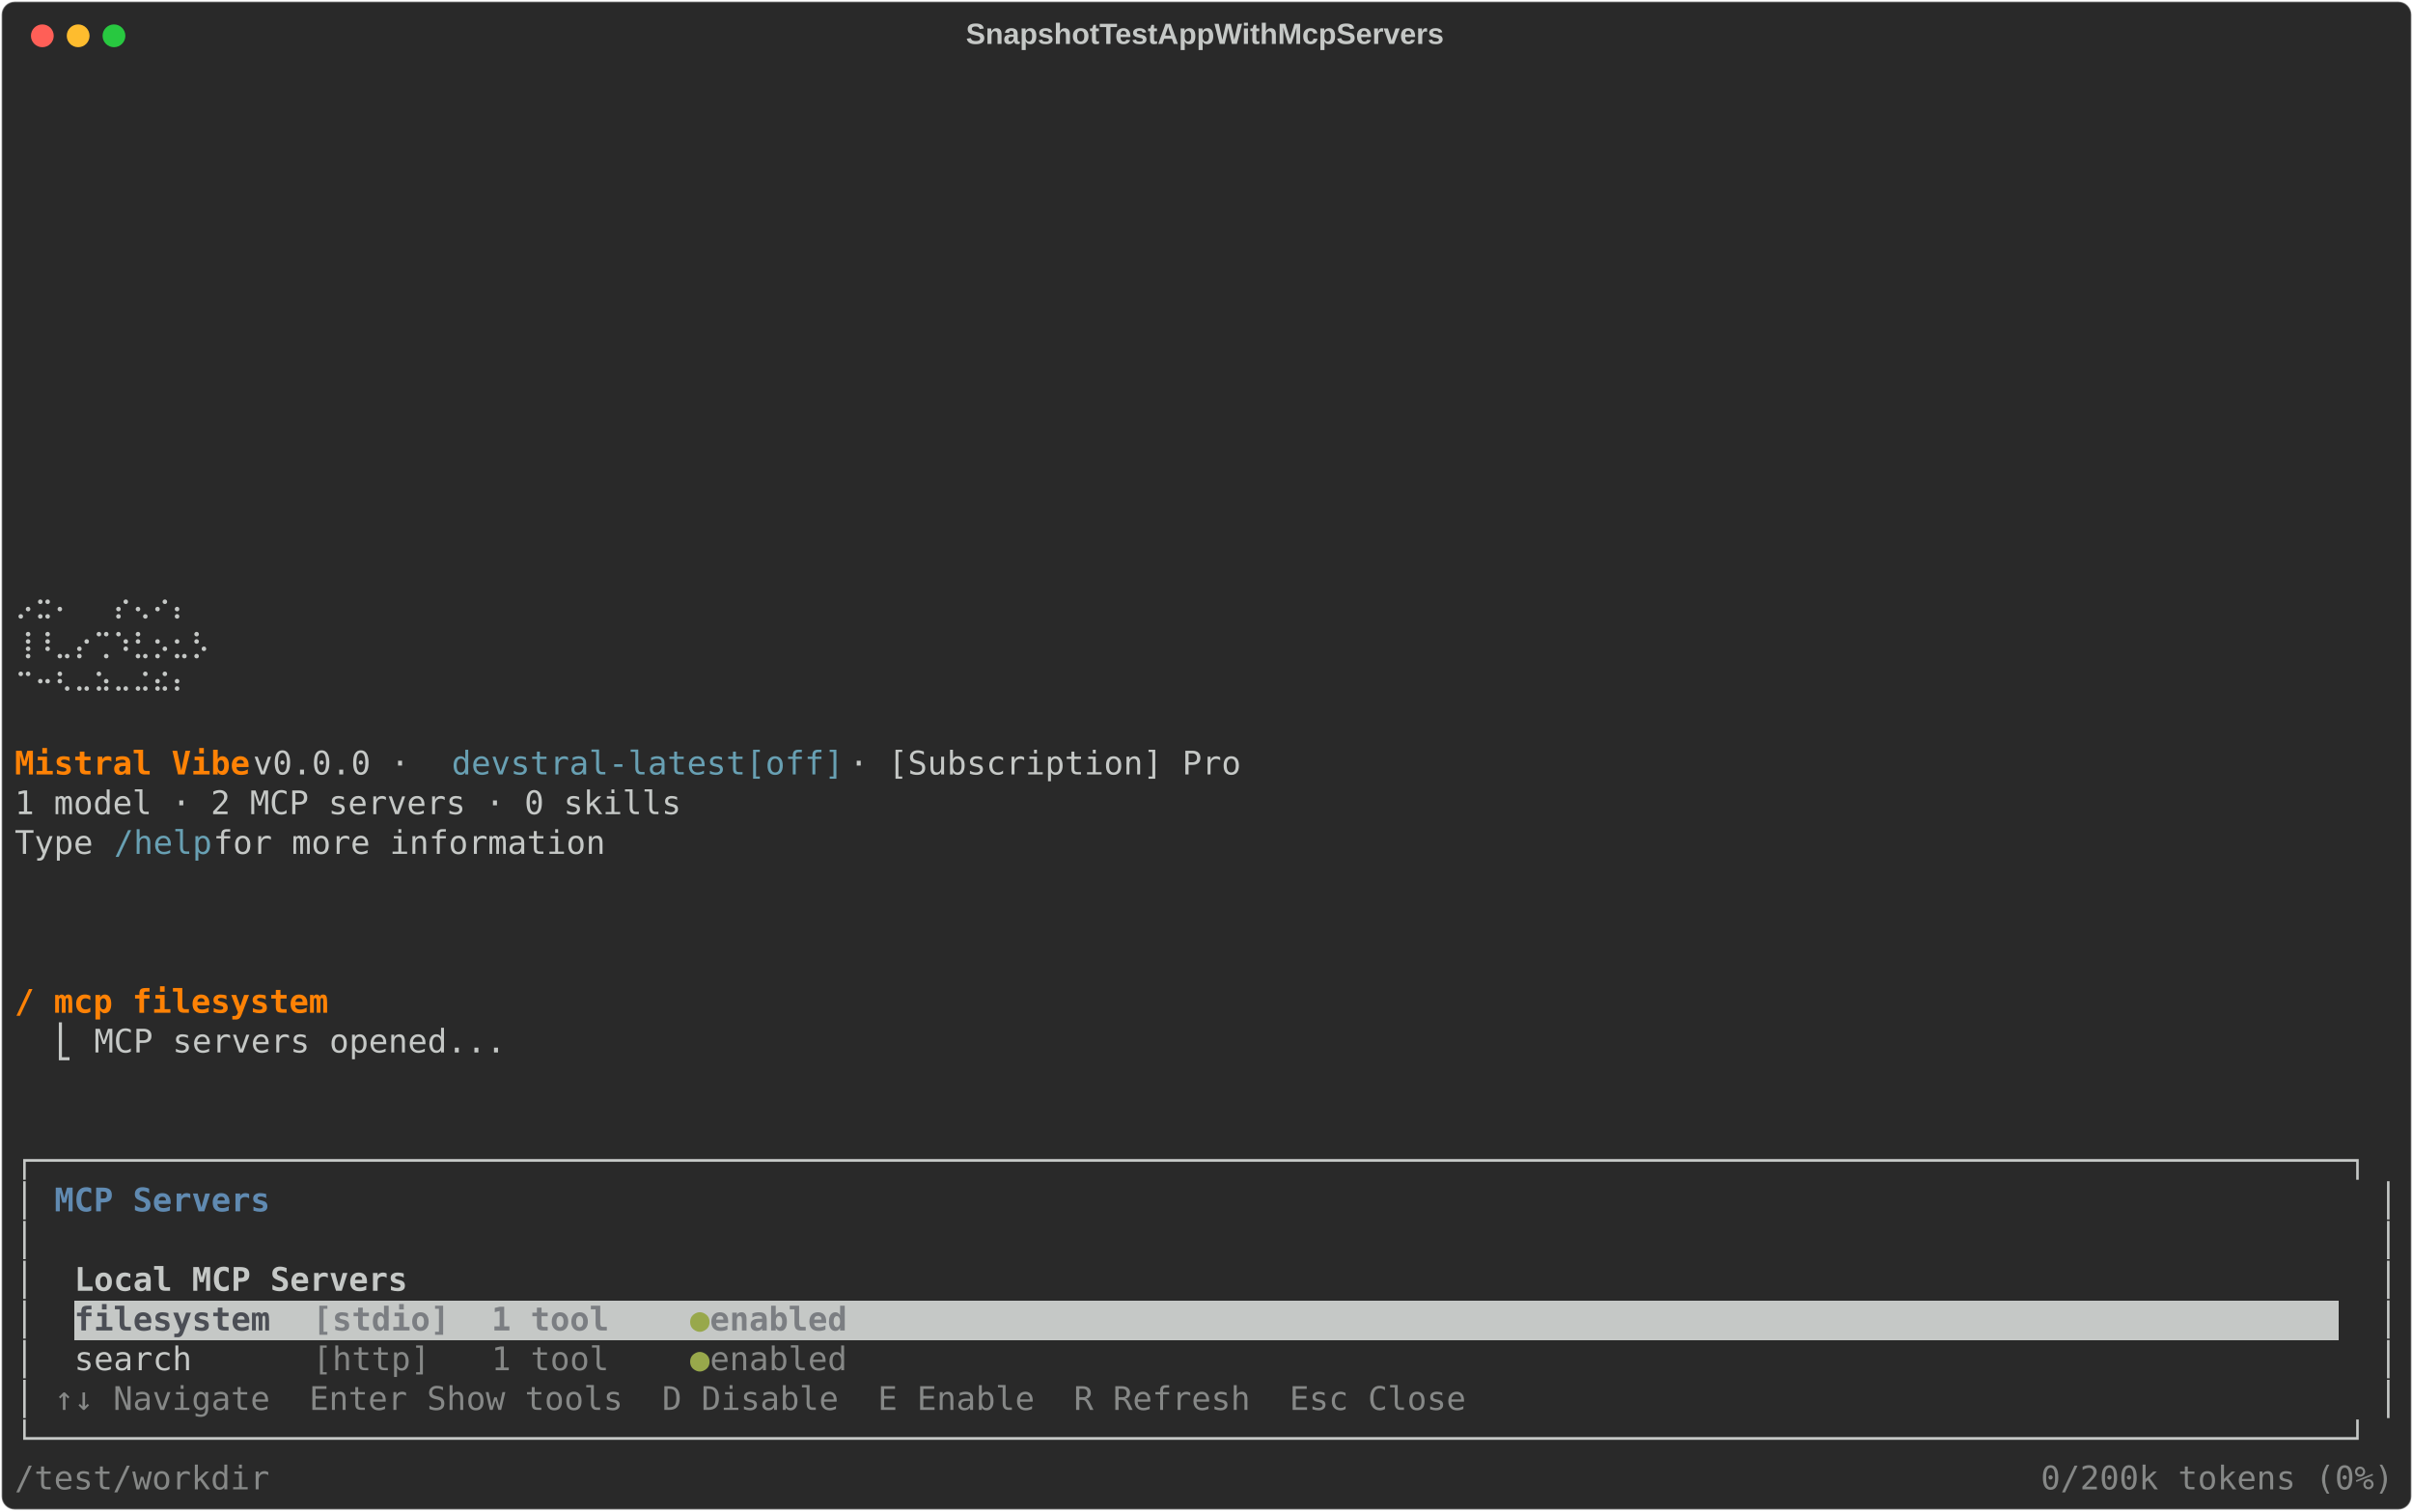
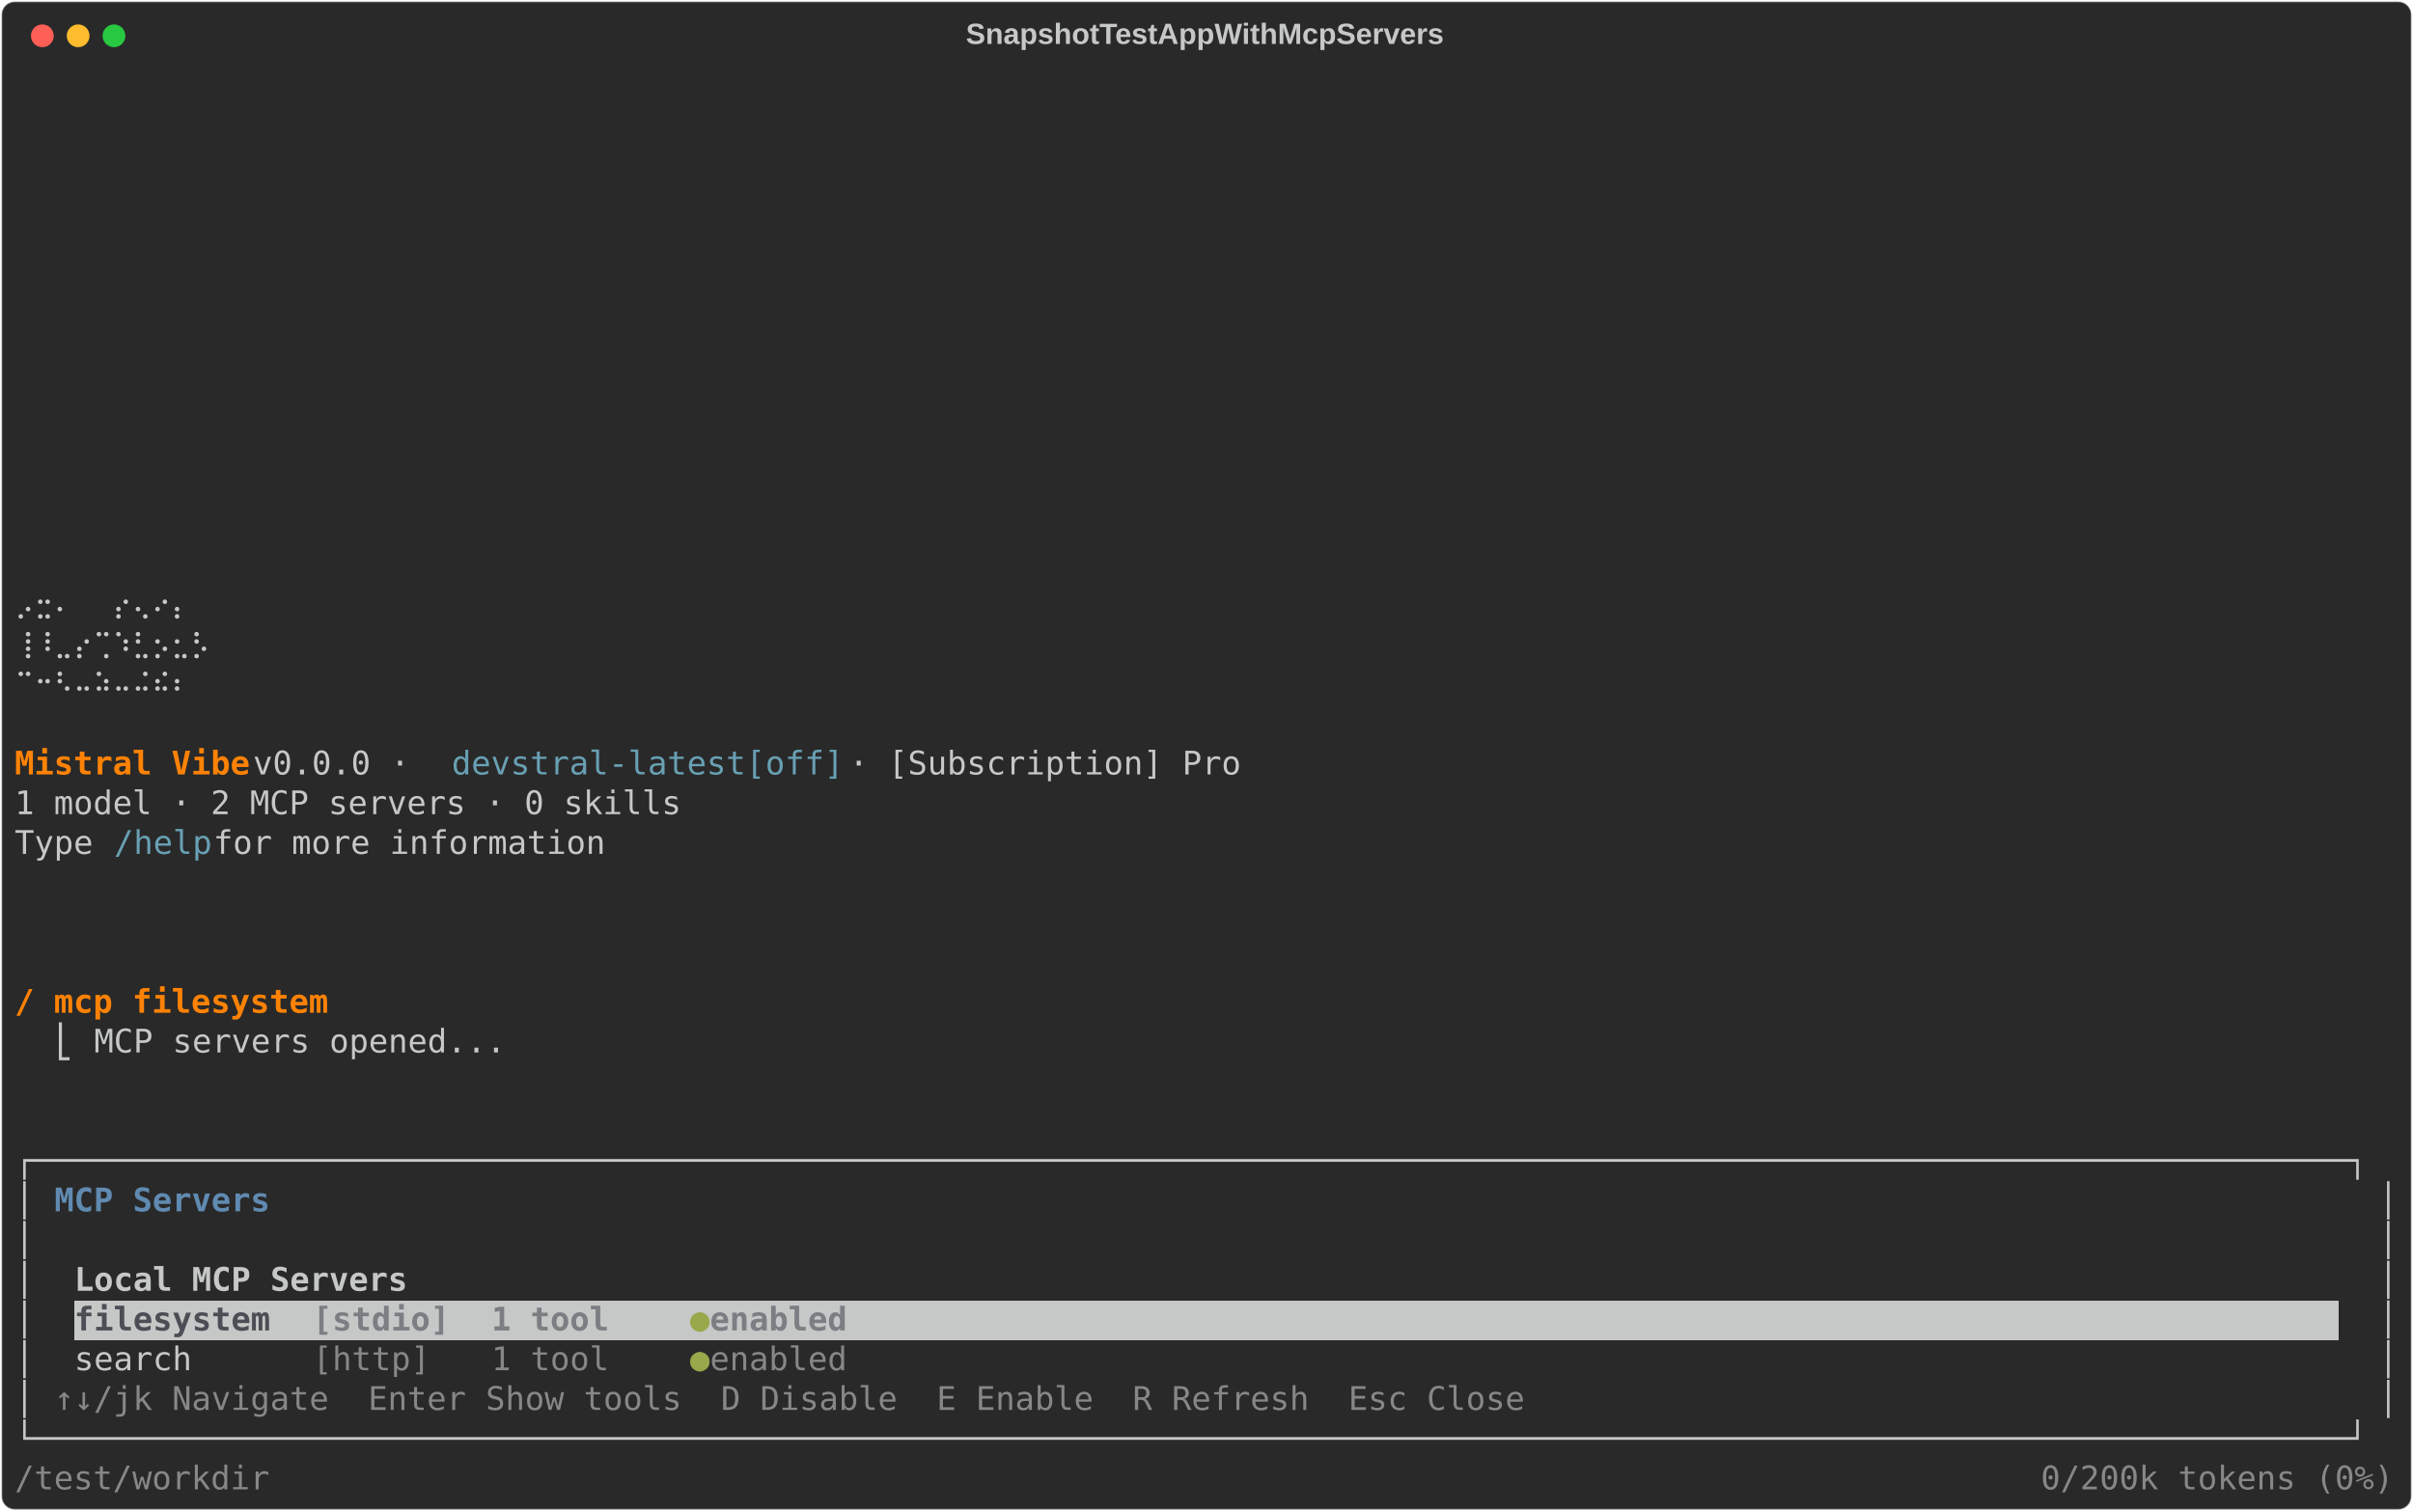
<svg xmlns="http://www.w3.org/2000/svg" class="rich-terminal" viewBox="0 0 1482 928.4">
  <style>

    @font-face {
        font-family: "Fira Code";
        src: local("FiraCode-Regular"),
                url("https://cdnjs.cloudflare.com/ajax/libs/firacode/6.2.0/woff2/FiraCode-Regular.woff2") format("woff2"),
                url("https://cdnjs.cloudflare.com/ajax/libs/firacode/6.2.0/woff/FiraCode-Regular.woff") format("woff");
        font-style: normal;
        font-weight: 400;
    }
    @font-face {
        font-family: "Fira Code";
        src: local("FiraCode-Bold"),
                url("https://cdnjs.cloudflare.com/ajax/libs/firacode/6.2.0/woff2/FiraCode-Bold.woff2") format("woff2"),
                url("https://cdnjs.cloudflare.com/ajax/libs/firacode/6.2.0/woff/FiraCode-Bold.woff") format("woff");
        font-style: bold;
        font-weight: 700;
    }

    .terminal-matrix {
        font-family: Fira Code, monospace;
        font-size: 20px;
        line-height: 24.4px;
        font-variant-east-asian: full-width;
    }

    .terminal-title {
        font-size: 18px;
        font-weight: bold;
        font-family: arial;
    }

    .terminal-r1 { fill: #c5c8c6 }
.terminal-r2 { fill: #ff8205;font-weight: bold }
.terminal-r3 { fill: #68a0b3 }
.terminal-r4 { fill: #608ab1;font-weight: bold }
.terminal-r5 { fill: #c5c8c6;font-weight: bold }
.terminal-r6 { fill: #4b4e55;font-weight: bold }
.terminal-r7 { fill: #7b7e82;font-weight: bold }
.terminal-r8 { fill: #98a84b;font-weight: bold }
.terminal-r9 { fill: #868887 }
.terminal-r10 { fill: #98a84b }
    </style>
  <defs>
    <clipPath id="terminal-clip-terminal">
      <rect x="0" y="0" width="1463.0" height="877.4" />
    </clipPath>
    <clipPath id="terminal-line-0">
      <rect x="0" y="1.5" width="1464" height="24.65" />
    </clipPath>
    <clipPath id="terminal-line-1">
      <rect x="0" y="25.9" width="1464" height="24.65" />
    </clipPath>
    <clipPath id="terminal-line-2">
      <rect x="0" y="50.3" width="1464" height="24.65" />
    </clipPath>
    <clipPath id="terminal-line-3">
      <rect x="0" y="74.7" width="1464" height="24.65" />
    </clipPath>
    <clipPath id="terminal-line-4">
      <rect x="0" y="99.1" width="1464" height="24.65" />
    </clipPath>
    <clipPath id="terminal-line-5">
      <rect x="0" y="123.5" width="1464" height="24.65" />
    </clipPath>
    <clipPath id="terminal-line-6">
      <rect x="0" y="147.9" width="1464" height="24.65" />
    </clipPath>
    <clipPath id="terminal-line-7">
      <rect x="0" y="172.3" width="1464" height="24.65" />
    </clipPath>
    <clipPath id="terminal-line-8">
      <rect x="0" y="196.7" width="1464" height="24.65" />
    </clipPath>
    <clipPath id="terminal-line-9">
      <rect x="0" y="221.1" width="1464" height="24.65" />
    </clipPath>
    <clipPath id="terminal-line-10">
      <rect x="0" y="245.5" width="1464" height="24.65" />
    </clipPath>
    <clipPath id="terminal-line-11">
      <rect x="0" y="269.9" width="1464" height="24.65" />
    </clipPath>
    <clipPath id="terminal-line-12">
      <rect x="0" y="294.3" width="1464" height="24.65" />
    </clipPath>
    <clipPath id="terminal-line-13">
      <rect x="0" y="318.7" width="1464" height="24.65" />
    </clipPath>
    <clipPath id="terminal-line-14">
      <rect x="0" y="343.1" width="1464" height="24.65" />
    </clipPath>
    <clipPath id="terminal-line-15">
      <rect x="0" y="367.5" width="1464" height="24.65" />
    </clipPath>
    <clipPath id="terminal-line-16">
      <rect x="0" y="391.9" width="1464" height="24.65" />
    </clipPath>
    <clipPath id="terminal-line-17">
      <rect x="0" y="416.3" width="1464" height="24.65" />
    </clipPath>
    <clipPath id="terminal-line-18">
      <rect x="0" y="440.7" width="1464" height="24.65" />
    </clipPath>
    <clipPath id="terminal-line-19">
      <rect x="0" y="465.1" width="1464" height="24.65" />
    </clipPath>
    <clipPath id="terminal-line-20">
      <rect x="0" y="489.5" width="1464" height="24.65" />
    </clipPath>
    <clipPath id="terminal-line-21">
      <rect x="0" y="513.9" width="1464" height="24.65" />
    </clipPath>
    <clipPath id="terminal-line-22">
      <rect x="0" y="538.3" width="1464" height="24.65" />
    </clipPath>
    <clipPath id="terminal-line-23">
      <rect x="0" y="562.7" width="1464" height="24.65" />
    </clipPath>
    <clipPath id="terminal-line-24">
      <rect x="0" y="587.1" width="1464" height="24.65" />
    </clipPath>
    <clipPath id="terminal-line-25">
      <rect x="0" y="611.5" width="1464" height="24.65" />
    </clipPath>
    <clipPath id="terminal-line-26">
      <rect x="0" y="635.9" width="1464" height="24.65" />
    </clipPath>
    <clipPath id="terminal-line-27">
      <rect x="0" y="660.3" width="1464" height="24.65" />
    </clipPath>
    <clipPath id="terminal-line-28">
      <rect x="0" y="684.7" width="1464" height="24.65" />
    </clipPath>
    <clipPath id="terminal-line-29">
      <rect x="0" y="709.1" width="1464" height="24.65" />
    </clipPath>
    <clipPath id="terminal-line-30">
      <rect x="0" y="733.5" width="1464" height="24.65" />
    </clipPath>
    <clipPath id="terminal-line-31">
      <rect x="0" y="757.9" width="1464" height="24.65" />
    </clipPath>
    <clipPath id="terminal-line-32">
      <rect x="0" y="782.3" width="1464" height="24.65" />
    </clipPath>
    <clipPath id="terminal-line-33">
      <rect x="0" y="806.7" width="1464" height="24.65" />
    </clipPath>
    <clipPath id="terminal-line-34">
      <rect x="0" y="831.1" width="1464" height="24.65" />
    </clipPath>
  </defs>
  <rect fill="#292929" stroke="rgba(255,255,255,0.35)" stroke-width="1" x="1" y="1" width="1480" height="926.4" rx="8" />
  <text class="terminal-title" fill="#c5c8c6" text-anchor="middle" x="740" y="27">SnapshotTestAppWithMcpServers</text>
  <g transform="translate(26,22)">
    <circle cx="0" cy="0" r="7" fill="#ff5f57" />
    <circle cx="22" cy="0" r="7" fill="#febc2e" />
    <circle cx="44" cy="0" r="7" fill="#28c840" />
  </g>
  <g transform="translate(9, 41)" clip-path="url(#terminal-clip-terminal)">
    <rect fill="#c5c8c6" x="36.6" y="757.9" width="146.4" height="24.65" shape-rendering="crispEdges" />
    <rect fill="#c5c8c6" x="183" y="757.9" width="109.8" height="24.65" shape-rendering="crispEdges" />
    <rect fill="#c5c8c6" x="292.8" y="757.9" width="97.6" height="24.65" shape-rendering="crispEdges" />
    <rect fill="#c5c8c6" x="390.4" y="757.9" width="24.4" height="24.65" shape-rendering="crispEdges" />
    <rect fill="#c5c8c6" x="414.8" y="757.9" width="12.2" height="24.65" shape-rendering="crispEdges" />
    <rect fill="#c5c8c6" x="427" y="757.9" width="97.6" height="24.65" shape-rendering="crispEdges" />
    <rect fill="#c5c8c6" x="524.6" y="757.9" width="902.8" height="24.65" shape-rendering="crispEdges" />
    <g class="terminal-matrix">
      <text class="terminal-r1" x="1464" y="20" textLength="12.2" clip-path="url(#terminal-line-0)">
</text>
      <text class="terminal-r1" x="1464" y="44.4" textLength="12.2" clip-path="url(#terminal-line-1)">
</text>
      <text class="terminal-r1" x="1464" y="68.8" textLength="12.2" clip-path="url(#terminal-line-2)">
</text>
      <text class="terminal-r1" x="1464" y="93.2" textLength="12.2" clip-path="url(#terminal-line-3)">
</text>
      <text class="terminal-r1" x="1464" y="117.6" textLength="12.2" clip-path="url(#terminal-line-4)">
</text>
      <text class="terminal-r1" x="1464" y="142" textLength="12.2" clip-path="url(#terminal-line-5)">
</text>
      <text class="terminal-r1" x="1464" y="166.4" textLength="12.2" clip-path="url(#terminal-line-6)">
</text>
      <text class="terminal-r1" x="1464" y="190.8" textLength="12.2" clip-path="url(#terminal-line-7)">
</text>
      <text class="terminal-r1" x="1464" y="215.2" textLength="12.2" clip-path="url(#terminal-line-8)">
</text>
      <text class="terminal-r1" x="1464" y="239.6" textLength="12.2" clip-path="url(#terminal-line-9)">
</text>
      <text class="terminal-r1" x="1464" y="264" textLength="12.2" clip-path="url(#terminal-line-10)">
</text>
      <text class="terminal-r1" x="1464" y="288.4" textLength="12.2" clip-path="url(#terminal-line-11)">
</text>
      <text class="terminal-r1" x="1464" y="312.8" textLength="12.2" clip-path="url(#terminal-line-12)">
</text>
      <text class="terminal-r1" x="0" y="337.2" textLength="134.2" clip-path="url(#terminal-line-13)">  ⡠⣒⠄  ⡔⢄⠔⡄</text>
      <text class="terminal-r1" x="1464" y="337.2" textLength="12.2" clip-path="url(#terminal-line-13)">
</text>
      <text class="terminal-r1" x="0" y="361.6" textLength="134.2" clip-path="url(#terminal-line-14)"> ⢸⠸⣀⡔⢉⠱⣃⡢⣂⡣</text>
      <text class="terminal-r1" x="1464" y="361.6" textLength="12.2" clip-path="url(#terminal-line-14)">
</text>
      <text class="terminal-r1" x="0" y="386" textLength="134.2" clip-path="url(#terminal-line-15)">  ⠉⠒⠣⠤⠵⠤⠬⠮⠆</text>
      <text class="terminal-r1" x="1464" y="386" textLength="12.2" clip-path="url(#terminal-line-15)">
</text>
      <text class="terminal-r1" x="1464" y="410.4" textLength="12.2" clip-path="url(#terminal-line-16)">
</text>
      <text class="terminal-r2" x="0" y="434.8" textLength="146.4" clip-path="url(#terminal-line-17)">Mistral Vibe</text>
      <text class="terminal-r1" x="146.4" y="434.8" textLength="122" clip-path="url(#terminal-line-17)"> v0.0.0 · </text>
      <text class="terminal-r3" x="268.4" y="434.8" textLength="244" clip-path="url(#terminal-line-17)">devstral-latest[off]</text>
      <text class="terminal-r1" x="512.4" y="434.8" textLength="256.2" clip-path="url(#terminal-line-17)"> · [Subscription] Pro</text>
      <text class="terminal-r1" x="1464" y="434.8" textLength="12.2" clip-path="url(#terminal-line-17)">
</text>
      <text class="terminal-r1" x="0" y="459.2" textLength="414.8" clip-path="url(#terminal-line-18)">1 model · 2 MCP servers · 0 skills</text>
      <text class="terminal-r1" x="1464" y="459.2" textLength="12.2" clip-path="url(#terminal-line-18)">
</text>
      <text class="terminal-r1" x="0" y="483.6" textLength="61" clip-path="url(#terminal-line-19)">Type </text>
      <text class="terminal-r3" x="61" y="483.6" textLength="61" clip-path="url(#terminal-line-19)">/help</text>
      <text class="terminal-r1" x="122" y="483.6" textLength="256.2" clip-path="url(#terminal-line-19)"> for more information</text>
      <text class="terminal-r1" x="1464" y="483.6" textLength="12.2" clip-path="url(#terminal-line-19)">
</text>
      <text class="terminal-r1" x="1464" y="508" textLength="12.2" clip-path="url(#terminal-line-20)">
</text>
      <text class="terminal-r1" x="1464" y="532.4" textLength="12.2" clip-path="url(#terminal-line-21)">
</text>
      <text class="terminal-r1" x="1464" y="556.8" textLength="12.2" clip-path="url(#terminal-line-22)">
</text>
      <text class="terminal-r2" x="0" y="581.2" textLength="195.2" clip-path="url(#terminal-line-23)">/ mcp filesystem</text>
      <text class="terminal-r1" x="1464" y="581.2" textLength="12.2" clip-path="url(#terminal-line-23)">
</text>
      <text class="terminal-r1" x="24.4" y="605.6" textLength="12.2" clip-path="url(#terminal-line-24)">⎣</text>
      <text class="terminal-r1" x="48.8" y="605.6" textLength="256.2" clip-path="url(#terminal-line-24)">MCP servers opened...</text>
      <text class="terminal-r1" x="1464" y="605.6" textLength="12.2" clip-path="url(#terminal-line-24)">
</text>
      <text class="terminal-r1" x="1464" y="630" textLength="12.2" clip-path="url(#terminal-line-25)">
</text>
      <text class="terminal-r1" x="1464" y="654.4" textLength="12.2" clip-path="url(#terminal-line-26)">
</text>
      <text class="terminal-r1" x="0" y="678.8" textLength="1464" clip-path="url(#terminal-line-27)">┌──────────────────────────────────────────────────────────────────────────────────────────────────────────────────────┐</text>
      <text class="terminal-r1" x="1464" y="678.8" textLength="12.2" clip-path="url(#terminal-line-27)">
</text>
      <text class="terminal-r1" x="0" y="703.2" textLength="12.2" clip-path="url(#terminal-line-28)">│</text>
      <text class="terminal-r4" x="24.4" y="703.2" textLength="134.2" clip-path="url(#terminal-line-28)">MCP Servers</text>
      <text class="terminal-r1" x="1451.8" y="703.2" textLength="12.2" clip-path="url(#terminal-line-28)">│</text>
      <text class="terminal-r1" x="1464" y="703.2" textLength="12.2" clip-path="url(#terminal-line-28)">
</text>
      <text class="terminal-r1" x="0" y="727.6" textLength="12.2" clip-path="url(#terminal-line-29)">│</text>
      <text class="terminal-r1" x="1451.8" y="727.6" textLength="12.2" clip-path="url(#terminal-line-29)">│</text>
      <text class="terminal-r1" x="1464" y="727.6" textLength="12.2" clip-path="url(#terminal-line-29)">
</text>
      <text class="terminal-r1" x="0" y="752" textLength="12.2" clip-path="url(#terminal-line-30)">│</text>
      <text class="terminal-r5" x="36.6" y="752" textLength="207.4" clip-path="url(#terminal-line-30)">Local MCP Servers</text>
      <text class="terminal-r1" x="1451.8" y="752" textLength="12.2" clip-path="url(#terminal-line-30)">│</text>
      <text class="terminal-r1" x="1464" y="752" textLength="12.2" clip-path="url(#terminal-line-30)">
</text>
      <text class="terminal-r1" x="0" y="776.4" textLength="12.2" clip-path="url(#terminal-line-31)">│</text>
      <text class="terminal-r6" x="36.6" y="776.4" textLength="146.4" clip-path="url(#terminal-line-31)">  filesystem</text>
      <text class="terminal-r7" x="183" y="776.4" textLength="109.8" clip-path="url(#terminal-line-31)">  [stdio]</text>
      <text class="terminal-r7" x="292.8" y="776.4" textLength="97.6" clip-path="url(#terminal-line-31)">  1 tool</text>
      <text class="terminal-r8" x="414.8" y="776.4" textLength="12.2" clip-path="url(#terminal-line-31)">●</text>
      <text class="terminal-r7" x="427" y="776.4" textLength="97.6" clip-path="url(#terminal-line-31)"> enabled</text>
      <text class="terminal-r1" x="1451.8" y="776.4" textLength="12.2" clip-path="url(#terminal-line-31)">│</text>
      <text class="terminal-r1" x="1464" y="776.4" textLength="12.2" clip-path="url(#terminal-line-31)">
</text>
      <text class="terminal-r1" x="0" y="800.8" textLength="12.2" clip-path="url(#terminal-line-32)">│</text>
      <text class="terminal-r1" x="36.6" y="800.8" textLength="146.4" clip-path="url(#terminal-line-32)">  search    </text>
      <text class="terminal-r9" x="183" y="800.8" textLength="109.8" clip-path="url(#terminal-line-32)">  [http] </text>
      <text class="terminal-r9" x="292.8" y="800.8" textLength="97.6" clip-path="url(#terminal-line-32)">  1 tool</text>
      <text class="terminal-r10" x="414.8" y="800.8" textLength="12.2" clip-path="url(#terminal-line-32)">●</text>
      <text class="terminal-r9" x="427" y="800.8" textLength="97.6" clip-path="url(#terminal-line-32)"> enabled</text>
      <text class="terminal-r1" x="1451.8" y="800.8" textLength="12.2" clip-path="url(#terminal-line-32)">│</text>
      <text class="terminal-r1" x="1464" y="800.8" textLength="12.2" clip-path="url(#terminal-line-32)">
</text>
      <text class="terminal-r1" x="0" y="825.2" textLength="12.2" clip-path="url(#terminal-line-33)">│</text>
-       <text class="terminal-r9" x="24.4" y="825.2" textLength="878.4" clip-path="url(#terminal-line-33)">↑↓ Navigate  Enter Show tools  D Disable  E Enable  R Refresh  Esc Close</text>
+       <text class="terminal-r9" x="24.4" y="825.2" textLength="915" clip-path="url(#terminal-line-33)">↑↓/jk Navigate  Enter Show tools  D Disable  E Enable  R Refresh  Esc Close</text>
      <text class="terminal-r1" x="1451.8" y="825.2" textLength="12.2" clip-path="url(#terminal-line-33)">│</text>
      <text class="terminal-r1" x="1464" y="825.2" textLength="12.2" clip-path="url(#terminal-line-33)">
</text>
      <text class="terminal-r1" x="0" y="849.6" textLength="1464" clip-path="url(#terminal-line-34)">└──────────────────────────────────────────────────────────────────────────────────────────────────────────────────────┘</text>
      <text class="terminal-r1" x="1464" y="849.6" textLength="12.2" clip-path="url(#terminal-line-34)">
</text>
      <text class="terminal-r9" x="0" y="874" textLength="158.6" clip-path="url(#terminal-line-35)">/test/workdir</text>
      <text class="terminal-r9" x="1244.4" y="874" textLength="219.6" clip-path="url(#terminal-line-35)">0/200k tokens (0%)</text>
    </g>
  </g>
</svg>
